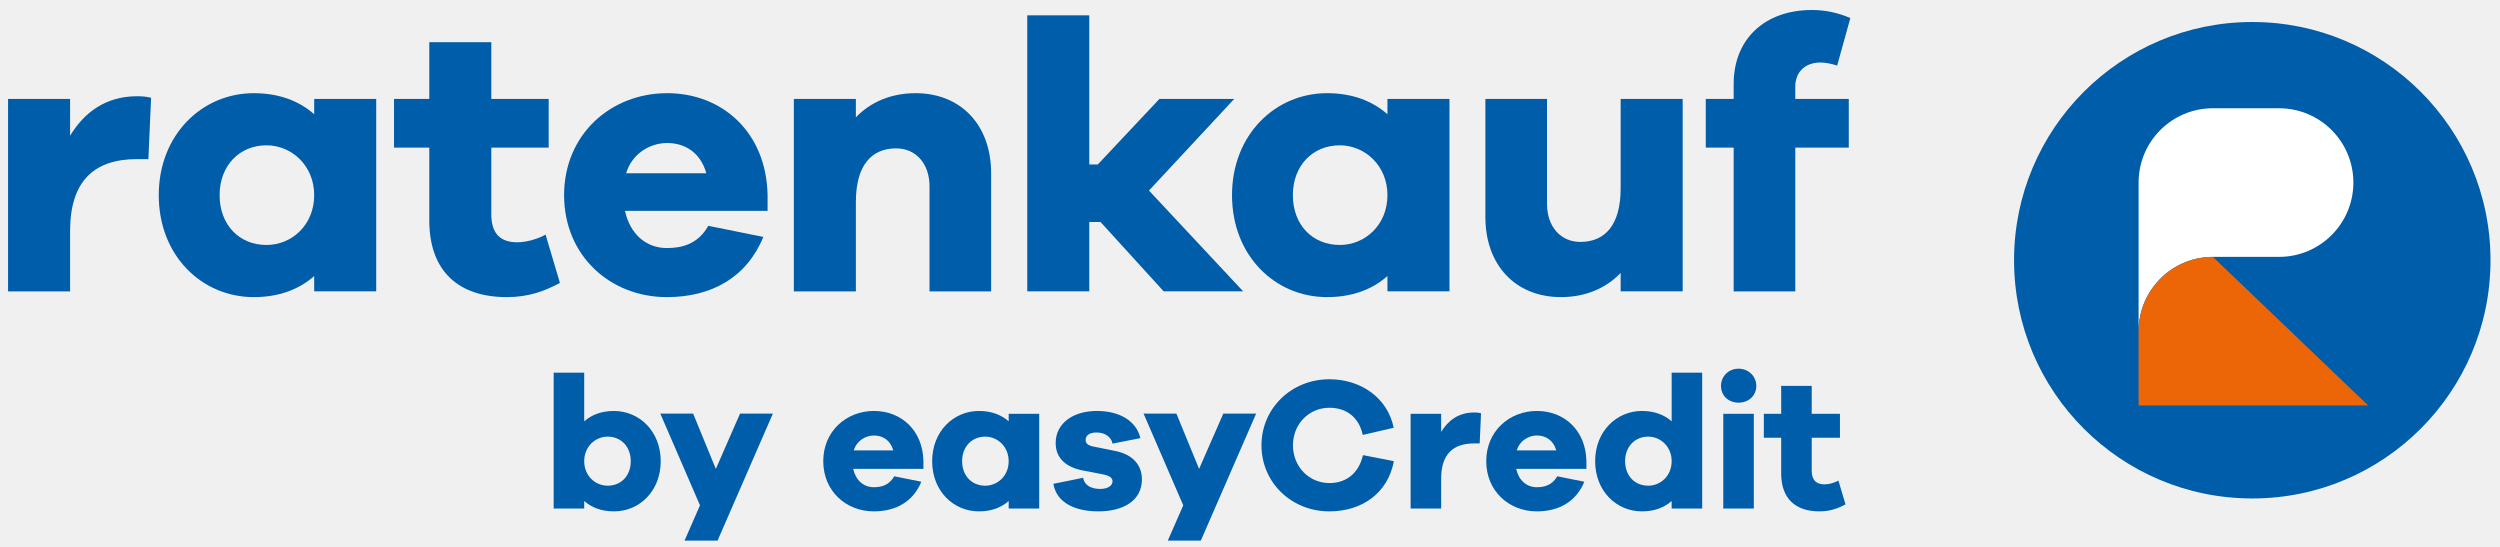
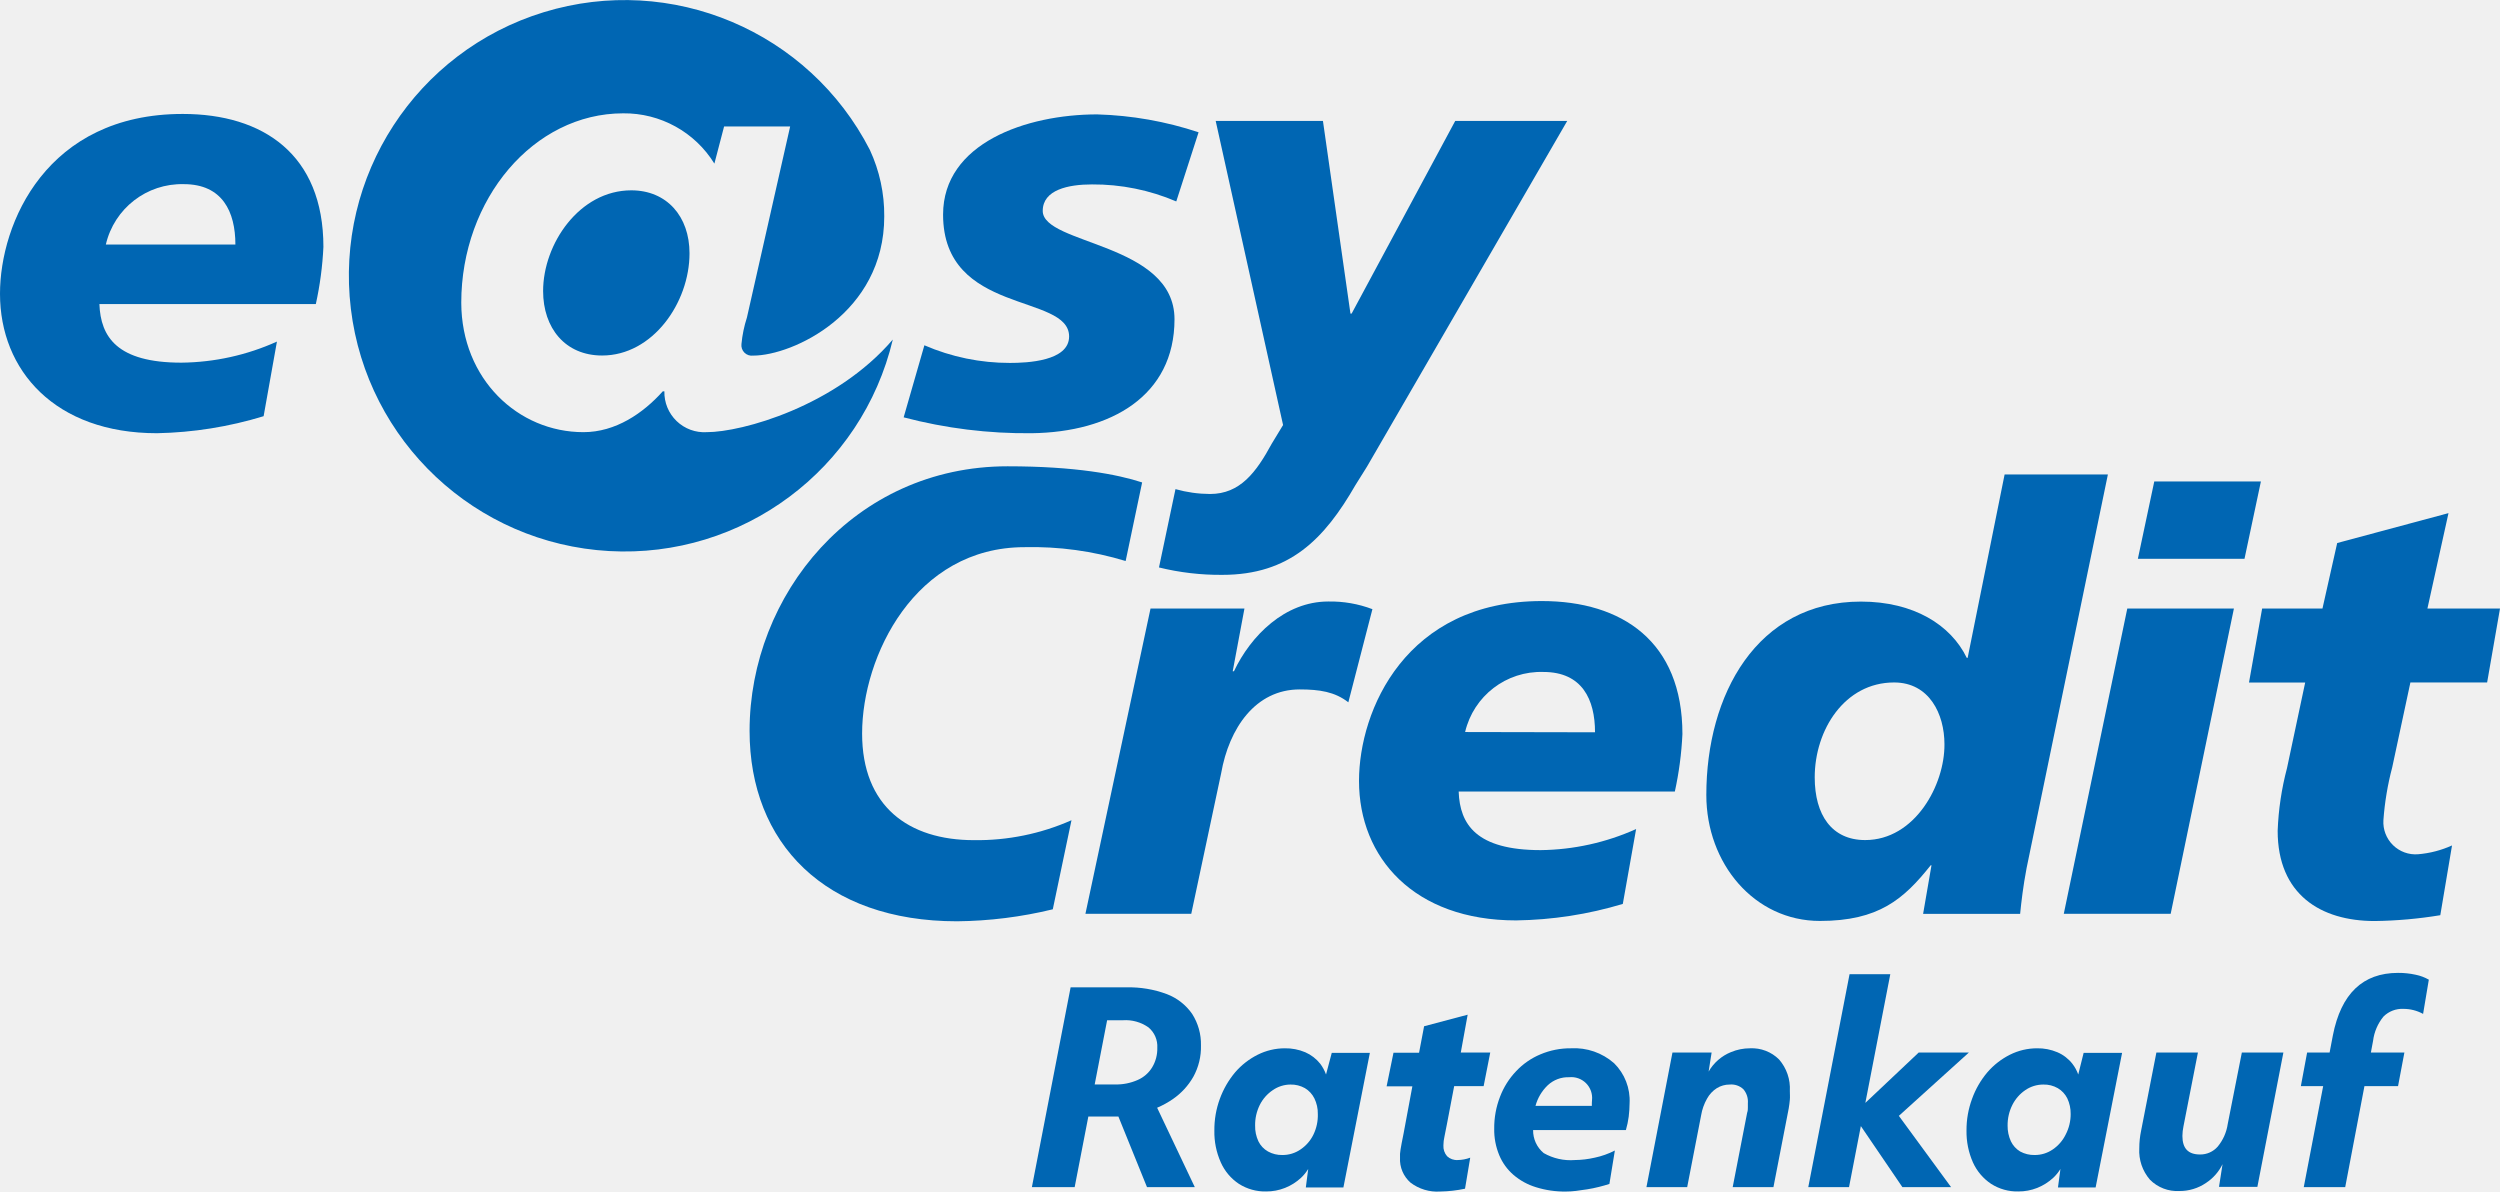
- <svg xmlns="http://www.w3.org/2000/svg" width="238px" height="52px" viewBox="0 0 238 52" version="1.1">
-   <defs />
-   <g id="Symbols" stroke="none" stroke-width="1" fill="none" fill-rule="evenodd">
-     <g id="ratenkauf-logo" transform="translate(-5, -7)">
-       <g id="logo" transform="translate(5, 7)">
-         <path d="M14.384,9.308 L14.126,15.147 L13.056,15.147 C8.923,15.147 6.672,17.264 6.672,22.008 L6.672,27.738 L0.768,27.738 L0.768,9.418 L6.672,9.418 L6.672,12.921 C8,10.732 10.03,9.162 13.056,9.162 C13.572,9.162 13.942,9.199 14.384,9.308" id="Fill-80" fill="#005DA9" />
-         <path d="M29.911,18.578 C29.911,15.767 27.771,13.834 25.372,13.834 C22.789,13.834 20.908,15.767 20.908,18.578 C20.908,21.424 22.789,23.321 25.372,23.321 C27.771,23.321 29.911,21.424 29.911,18.578 Z M35.815,27.737 L29.911,27.737 L29.911,26.278 C28.471,27.555 26.553,28.285 24.154,28.285 C19.247,28.285 15.114,24.38 15.114,18.578 C15.114,12.812 19.247,8.871 24.154,8.871 C26.553,8.871 28.471,9.6 29.911,10.878 L29.911,9.418 L35.815,9.418 L35.815,27.737 Z" id="Fill-82" fill="#005DA9" />
-         <path d="M53.304,26.934 C51.865,27.7 50.352,28.285 48.249,28.285 C43.636,28.285 40.869,25.803 40.869,20.986 L40.869,14.052 L37.511,14.052 L37.511,9.418 L40.869,9.418 L40.869,4.017 L46.773,4.017 L46.773,9.418 L52.234,9.418 L52.234,14.052 L46.773,14.052 L46.773,20.402 C46.773,22.3 47.695,23.066 49.245,23.066 C50.057,23.066 51.163,22.774 51.939,22.336 L53.304,26.934 Z" id="Fill-84" fill="#005DA9" />
-         <path d="M59.606,16.498 L67.244,16.498 C66.69,14.527 65.215,13.615 63.517,13.615 C61.857,13.615 60.159,14.637 59.606,16.498 Z M73.074,20.074 L59.496,20.074 C59.975,22.264 61.488,23.614 63.48,23.614 C64.845,23.614 66.432,23.285 67.428,21.497 L72.668,22.555 C71.082,26.424 67.724,28.285 63.48,28.285 C58.13,28.285 53.702,24.38 53.702,18.577 C53.702,12.811 58.13,8.871 63.517,8.871 C68.757,8.871 72.963,12.593 73.074,18.577 L73.074,20.074 Z" id="Fill-86" fill="#005DA9" />
-         <path d="M94.356,16.498 L94.356,27.738 L88.49,27.738 L88.49,17.739 C88.49,15.585 87.198,14.125 85.316,14.125 C82.992,14.125 81.479,15.694 81.479,19.235 L81.479,27.738 L75.575,27.738 L75.575,9.418 L81.479,9.418 L81.479,11.169 C82.881,9.71 84.837,8.871 87.161,8.871 C91.478,8.871 94.356,11.9 94.356,16.498" id="Fill-88" fill="#005DA9" />
-         <polygon id="Fill-90" fill="#005DA9" points="110.783 27.737 104.769 21.132 103.699 21.132 103.699 27.737 97.795 27.737 97.795 1.462 103.699 1.462 103.699 15.658 104.51 15.658 110.377 9.417 117.498 9.417 109.381 18.14 118.348 27.737" />
-         <path d="M132.085,18.578 C132.085,15.767 129.944,13.834 127.546,13.834 C124.963,13.834 123.081,15.767 123.081,18.578 C123.081,21.424 124.963,23.321 127.546,23.321 C129.944,23.321 132.085,21.424 132.085,18.578 Z M137.989,27.737 L132.085,27.737 L132.085,26.278 C130.645,27.555 128.727,28.285 126.328,28.285 C121.421,28.285 117.288,24.38 117.288,18.578 C117.288,12.812 121.421,8.871 126.328,8.871 C128.727,8.871 130.645,9.6 132.085,10.878 L132.085,9.418 L137.989,9.418 L137.989,27.737 Z" id="Fill-92" fill="#005DA9" />
-         <path d="M160.19,27.737 L154.286,27.737 L154.286,25.986 C152.884,27.446 150.929,28.284 148.604,28.284 C144.287,28.284 141.408,25.256 141.408,20.658 L141.408,9.417 L147.276,9.417 L147.276,19.417 C147.276,21.57 148.567,23.03 150.449,23.03 C152.774,23.03 154.286,21.461 154.286,17.921 L154.286,9.417 L160.19,9.417 L160.19,27.737 Z" id="Fill-94" fill="#005DA9" />
-         <path d="M176.004,9.418 L176.004,14.052 L170.912,14.052 L170.912,27.738 L165.045,27.738 L165.045,14.052 L162.389,14.052 L162.389,9.418 L165.045,9.418 L165.045,7.995 C165.045,3.688 168.034,0.951 172.499,0.951 C173.753,0.951 174.971,1.207 176.152,1.718 L174.897,6.243 C174.344,6.061 173.753,5.951 173.311,5.951 C171.909,5.951 170.912,6.79 170.912,8.25 L170.912,9.418 L176.004,9.418 Z" id="Fill-96" fill="#005DA9" />
-         <path d="M60.048,43.903 C60.048,42.519 59.122,41.567 57.851,41.567 C56.67,41.567 55.616,42.519 55.616,43.903 C55.616,45.304 56.67,46.238 57.851,46.238 C59.122,46.238 60.048,45.304 60.048,43.903 M62.9,43.903 C62.9,46.76 60.866,48.683 58.45,48.683 C57.27,48.683 56.324,48.323 55.616,47.694 L55.616,48.413 L52.71,48.413 L52.71,35.476 L55.616,35.476 L55.616,40.111 C56.324,39.483 57.27,39.124 58.45,39.124 C60.866,39.124 62.9,41.064 62.9,43.903" id="Fill-98" fill="#005DA9" />
-         <polygon id="Fill-100" fill="#005DA9" points="68.31 51.468 65.168 51.468 66.639 48.108 62.861 39.375 65.985 39.375 68.147 44.64 70.453 39.375 73.578 39.375" />
-         <path d="M81.28,42.879 L85.04,42.879 C84.767,41.908 84.041,41.459 83.206,41.459 C82.388,41.459 81.553,41.962 81.28,42.879 Z M87.91,44.639 L81.225,44.639 C81.462,45.718 82.206,46.383 83.187,46.383 C83.859,46.383 84.64,46.221 85.13,45.341 L87.71,45.861 C86.929,47.766 85.276,48.683 83.187,48.683 C80.554,48.683 78.374,46.76 78.374,43.903 C78.374,41.064 80.554,39.123 83.206,39.123 C85.785,39.123 87.855,40.956 87.91,43.903 L87.91,44.639 Z" id="Fill-102" fill="#005DA9" />
-         <path d="M96.026,43.903 C96.026,42.519 94.973,41.567 93.792,41.567 C92.521,41.567 91.594,42.519 91.594,43.903 C91.594,45.304 92.521,46.238 93.792,46.238 C94.973,46.238 96.026,45.304 96.026,43.903 Z M98.932,48.413 L96.026,48.413 L96.026,47.694 C95.318,48.323 94.373,48.683 93.192,48.683 C90.777,48.683 88.742,46.76 88.742,43.903 C88.742,41.064 90.777,39.124 93.192,39.124 C94.373,39.124 95.318,39.483 96.026,40.111 L96.026,39.393 L98.932,39.393 L98.932,48.413 Z" id="Fill-104" fill="#005DA9" />
-         <path d="M103.114,45.484 C103.241,46.257 103.95,46.545 104.731,46.545 C105.494,46.545 105.912,46.221 105.912,45.826 C105.912,45.52 105.675,45.287 105.003,45.161 L103.15,44.801 C101.462,44.496 100.499,43.598 100.499,42.178 C100.499,40.327 102.115,39.124 104.422,39.124 C106.693,39.124 108.2,40.148 108.564,41.711 L105.912,42.232 C105.82,41.675 105.276,41.172 104.386,41.172 C103.605,41.172 103.351,41.549 103.351,41.873 C103.351,42.124 103.459,42.376 104.041,42.501 L106.184,42.933 C107.909,43.292 108.709,44.317 108.709,45.646 C108.709,47.64 106.965,48.683 104.567,48.683 C102.424,48.683 100.59,47.91 100.281,46.059 L103.114,45.484 Z" id="Fill-106" fill="#005DA9" />
-         <polygon id="Fill-108" fill="#005DA9" points="114.317 51.468 111.175 51.468 112.646 48.108 108.868 39.375 111.992 39.375 114.153 44.64 116.46 39.375 119.584 39.375" />
-         <path d="M132.697,43.903 C132.135,46.921 129.682,48.683 126.558,48.683 C122.943,48.683 120.092,45.934 120.092,42.393 C120.092,38.872 122.943,36.105 126.558,36.105 C129.555,36.105 132.098,37.865 132.679,40.723 L129.736,41.405 C129.355,39.662 128.12,38.818 126.558,38.818 C124.632,38.818 123.089,40.345 123.089,42.393 C123.089,44.442 124.632,45.988 126.558,45.988 C128.102,45.988 129.337,45.125 129.755,43.328 L132.697,43.903 Z" id="Fill-110" fill="#005DA9" />
-         <path d="M140.994,39.339 L140.867,42.214 L140.339,42.214 C138.305,42.214 137.197,43.256 137.197,45.592 L137.197,48.413 L134.291,48.413 L134.291,39.393 L137.197,39.393 L137.197,41.118 C137.851,40.04 138.851,39.268 140.339,39.268 C140.594,39.268 140.775,39.285 140.994,39.339" id="Fill-112" fill="#005DA9" />
-         <path d="M144.397,42.879 L148.157,42.879 C147.884,41.908 147.157,41.459 146.322,41.459 C145.505,41.459 144.669,41.962 144.397,42.879 Z M151.027,44.639 L144.342,44.639 C144.578,45.718 145.323,46.383 146.304,46.383 C146.976,46.383 147.757,46.221 148.247,45.341 L150.827,45.861 C150.046,47.766 148.392,48.683 146.304,48.683 C143.669,48.683 141.49,46.76 141.49,43.903 C141.49,41.064 143.669,39.123 146.322,39.123 C148.9,39.123 150.972,40.956 151.027,43.903 L151.027,44.639 Z" id="Fill-114" fill="#005DA9" />
-         <path d="M159.142,43.903 C159.142,42.519 158.089,41.567 156.908,41.567 C155.636,41.567 154.71,42.519 154.71,43.903 C154.71,45.304 155.636,46.238 156.908,46.238 C158.089,46.238 159.142,45.304 159.142,43.903 Z M162.048,48.413 L159.142,48.413 L159.142,47.694 C158.434,48.323 157.489,48.683 156.309,48.683 C153.893,48.683 151.858,46.76 151.858,43.903 C151.858,41.064 153.893,39.124 156.309,39.124 C157.489,39.124 158.434,39.483 159.142,40.111 L159.142,35.476 L162.048,35.476 L162.048,48.413 Z" id="Fill-116" fill="#005DA9" />
-         <path d="M164.056,48.413 L166.963,48.413 L166.963,39.393 L164.056,39.393 L164.056,48.413 Z M167.199,36.734 C167.199,37.65 166.491,38.333 165.51,38.333 C164.529,38.333 163.839,37.65 163.839,36.734 C163.839,35.853 164.529,35.099 165.51,35.099 C166.491,35.099 167.199,35.853 167.199,36.734 Z" id="Fill-118" fill="#005DA9" />
-         <path d="M175.691,48.018 C174.982,48.395 174.238,48.683 173.202,48.683 C170.932,48.683 169.569,47.461 169.569,45.088 L169.569,41.675 L167.917,41.675 L167.917,39.393 L169.569,39.393 L169.569,36.734 L172.476,36.734 L172.476,39.393 L175.164,39.393 L175.164,41.675 L172.476,41.675 L172.476,44.801 C172.476,45.736 172.929,46.113 173.692,46.113 C174.092,46.113 174.637,45.969 175.019,45.753 L175.691,48.018 Z" id="Fill-120" fill="#005DA9" />
-         <path d="M237.095,24.775 C237.095,37.3 226.942,47.453 214.416,47.453 C201.891,47.453 191.738,37.3 191.738,24.775 C191.738,12.249 201.891,2.095 214.416,2.095 C226.942,2.095 237.095,12.249 237.095,24.775" id="Fill-121" fill="#005DA9" />
-         <path d="M216.966,10.306 L210.667,10.306 C206.76,10.306 203.594,13.473 203.594,17.381 L203.594,31.53 C203.594,27.623 206.76,24.456 210.667,24.456 L216.966,24.454 C220.873,24.454 224.041,21.287 224.041,17.381 C224.041,13.473 220.873,10.306 216.966,10.306" id="Fill-122" fill="#FFFFFF" />
-         <path d="M210.668,24.455 C206.845,24.455 203.739,27.489 203.606,31.279 L203.593,31.279 L203.593,38.603 L210.668,38.603 L210.918,38.603 L225.453,38.603 L210.668,24.455 Z" id="Fill-123" fill="#EC6608" />
-       </g>
-     </g>
-   </g>
+ <svg xmlns="http://www.w3.org/2000/svg" id="Ebene_1" data-name="Ebene 1" viewBox="0 0 283.46 135.07">
+   <defs>
+     <style>.cls-1{fill:#0066b3;}</style>
+   </defs>
+   <path class="cls-1" d="M12,27.73a8.84,8.84,0,0,1,8.84-6.85c4.38,0,5.85,3.13,5.85,6.85Zm19.4,11a27,27,0,0,1-10.83,2.39c-7.3,0-9.16-2.92-9.3-6.64H35.81A38.7,38.7,0,0,0,36.67,28c0-10.49-6.84-15.08-15.94-15.08C5.31,12.91,0,25.27,0,33.31,0,42,6.24,49.12,17.8,49.12a44.26,44.26,0,0,0,12.09-1.93Z" />
+   <path class="cls-1" d="M104.81,39.15a24.3,24.3,0,0,0,9.7,2c1.92,0,6.71-.19,6.71-3,0-4.92-14.29-2.39-14.29-13.82,0-8.1,9.44-11.36,17.47-11.36A40,40,0,0,1,135.9,15l-2.53,7.84a23.9,23.9,0,0,0-9.56-1.93c-2.66,0-5.58.6-5.58,3,0,3.86,14.94,3.59,14.94,12.29S125.93,49,117,49.12a54.67,54.67,0,0,1-14.54-1.8Z" />
+   <path class="cls-1" d="M141.1,69l-1.33,7.11h.14c1.92-4.05,5.78-7.91,10.7-7.91a13.41,13.41,0,0,1,5,.87l-2.73,10.56c-1.53-1.19-3.25-1.46-5.52-1.46-5,0-8,4.38-8.9,9.5l-3.39,15.94h-12L130.45,69Z" />
+   <path class="cls-1" d="M166.12,83A8.83,8.83,0,0,1,175,76.19c4.39,0,5.85,3.12,5.85,6.84Zm19.39,11a27.14,27.14,0,0,1-10.82,2.39c-7.31,0-9.17-2.92-9.3-6.64H189.9a38.8,38.8,0,0,0,.86-6.52c0-10.49-6.84-15.08-15.94-15.08-15.41,0-20.73,12.36-20.73,20.4,0,8.7,6.25,15.81,17.81,15.81A44,44,0,0,0,184,102.49Z" />
+   <path class="cls-1" d="M211.48,95.25c-3.79,0-5.72-2.85-5.72-7.11,0-5.38,3.39-10.76,9-10.76,4,0,5.71,3.59,5.71,7C220.51,89,217.12,95.25,211.48,95.25Zm6.57,8.37h11c.14-1.39.34-3.12.73-5.18L239,53.8H227.29L223.1,74.59H223c-1.8-3.72-6-6.38-12-6.38-11.82,0-17.53,10.57-17.53,21.93,0,7.77,5.44,14.28,12.88,14.28,6.65,0,9.5-2.46,12.56-6.31H219Z" />
+   <path class="cls-1" d="M241.2,69h12.09l-7.17,34.61H234Zm3.06-14.41h12.09l-1.86,8.77H242.4Z" />
+   <path class="cls-1" d="M256.49,69h6.84L265,61.57l12.62-3.39L275.23,69h8.23L282,77.38h-8.7L271.24,87a32.65,32.65,0,0,0-1,6,3.65,3.65,0,0,0,3.92,3.86,11.73,11.73,0,0,0,3.86-1l-1.33,7.91a49.5,49.5,0,0,1-7.44.66c-6.11,0-11-3-11-10.23a32.58,32.58,0,0,1,1.06-7.11l2.06-9.7H255Z" />
+   <path class="cls-1" d="M165,13.71,153.25,35.56h-.13L150,13.71H137.84l7.64,34.48L144.2,50.3c-1.77,3.26-3.59,5.71-7,5.71a14.75,14.75,0,0,1-3.92-.55l-1.87,8.88a29.07,29.07,0,0,0,7.18.84c7.64,0,11.57-4.06,15.09-10.17L155,52.9,177.7,13.71Z" />
+   <path class="cls-1" d="M121.49,93a26.42,26.42,0,0,1-11.06,2.26c-7.44,0-12.68-3.85-12.68-12.09,0-8.77,6-21.13,18.42-21.13a36.35,36.35,0,0,1,11.46,1.57l1.87-8.91c-2.78-.91-7.55-1.83-15.26-1.83-17.4,0-29.25,14.56-29.25,30,0,12.75,8.57,21.59,23.52,21.59a47.81,47.81,0,0,0,10.86-1.36Z" />
+   <path class="cls-1" d="M78.18,28.72c0-4.19-2.58-7.14-6.6-7.14-5.88,0-10,6.07-10,11.42,0,4.19,2.5,7.31,6.69,7.31C74,40.31,78.18,34.33,78.18,28.72Z" />
+   <path class="cls-1" d="M101.23,38.5A31.26,31.26,0,1,1,98.63,17a17.57,17.57,0,0,1,1.63,7.54c0,11-10.4,15.78-14.86,15.78A1.18,1.18,0,0,1,84.07,39a14,14,0,0,1,.62-3l4.9-21.66H82.1L81,18.55a12,12,0,0,0-10.34-5.7c-10.16,0-18.36,9.72-18.36,21.48C52.33,43,58.75,49,66.15,49c3.65,0,6.77-2.14,9-4.63h.18A4.53,4.53,0,0,0,80.14,49C84.12,49,94.75,46.07,101.23,38.5Z" />
+   <path class="cls-1" d="M135.3,122.1a7,7,0,0,0,.87-3.57,6.35,6.35,0,0,0-1-3.57,6.15,6.15,0,0,0-2.86-2.24,12.22,12.22,0,0,0-4.58-.77h-6.34L117,134.6h4.85l1.55-8h2.92l.49,0,3.24,8h5.42l-4.27-9a10,10,0,0,0,1.81-1A7.68,7.68,0,0,0,135.3,122.1ZM130.65,121a3.61,3.61,0,0,1-1.65,1.45,6,6,0,0,1-2.55.51h-2.33l1.41-7.28h1.79a4.49,4.49,0,0,1,2.9.81,2.8,2.8,0,0,1,1,2.32A4.11,4.11,0,0,1,130.65,121Z" />
+   <path class="cls-1" d="M150.35,121.83a4.69,4.69,0,0,0-.65-1.21,4.45,4.45,0,0,0-1.7-1.31,5.7,5.7,0,0,0-2.33-.45,6.9,6.9,0,0,0-3.07.73,8.27,8.27,0,0,0-2.56,2,10,10,0,0,0-1.73,3,10.15,10.15,0,0,0-.62,3.59,8.42,8.42,0,0,0,.73,3.62,5.7,5.7,0,0,0,2.05,2.43,5.5,5.5,0,0,0,3.09.86,5.69,5.69,0,0,0,2.14-.4,5.79,5.79,0,0,0,1.82-1.15,4.73,4.73,0,0,0,.81-1l-.27,2.1h4.26l3-15.26H151Zm-1.43,6.82a4.27,4.27,0,0,1-1.46,1.68,3.58,3.58,0,0,1-2.06.63,3.23,3.23,0,0,1-1.63-.4,2.66,2.66,0,0,1-1.09-1.16,4,4,0,0,1-.37-1.78,5.09,5.09,0,0,1,.53-2.34,4.38,4.38,0,0,1,1.48-1.68,3.56,3.56,0,0,1,2-.63,3.19,3.19,0,0,1,1.64.41,2.8,2.8,0,0,1,1.07,1.16,3.85,3.85,0,0,1,.39,1.77A5,5,0,0,1,148.92,128.65Z" />
+   <path class="cls-1" d="M166.41,115.05l-4.94,1.31-.57,3H158l-.78,3.81h2.92l-1,5.37c-.08.41-.15.77-.21,1.06s-.1.53-.13.73-.05.36-.06.5,0,.28,0,.42a3.51,3.51,0,0,0,1.2,2.85,5,5,0,0,0,3.33,1,14.77,14.77,0,0,0,2.84-.32l.59-3.52a4.19,4.19,0,0,1-1.43.27,1.6,1.6,0,0,1-1.19-.43,1.71,1.71,0,0,1-.42-1.24,4.65,4.65,0,0,1,.12-1c.08-.37.17-.82.27-1.36l.83-4.35h3.34l.75-3.81h-3.34Z" />
+   <path class="cls-1" d="M178.12,118.86a8.67,8.67,0,0,0-3.47.69,8,8,0,0,0-2.75,1.91,8.67,8.67,0,0,0-1.82,2.89,9.76,9.76,0,0,0-.66,3.63,7.49,7.49,0,0,0,.57,3,6,6,0,0,0,1.61,2.23,7.13,7.13,0,0,0,2.55,1.4,10.88,10.88,0,0,0,3.41.49,9.2,9.2,0,0,0,1.12-.07l1.28-.18c.44-.07.89-.16,1.32-.27s.84-.22,1.2-.34l.62-3.79a9.05,9.05,0,0,1-2.28.81,10.56,10.56,0,0,1-2.25.27,6.13,6.13,0,0,1-3.54-.79,3.32,3.32,0,0,1-1.2-2.61h10.52a10,10,0,0,0,.32-1.52,13.83,13.83,0,0,0,.1-1.52,5.93,5.93,0,0,0-1.76-4.54A6.82,6.82,0,0,0,178.12,118.86Zm2.37,6.2a3,3,0,0,1,0,.33H174.1a5.06,5.06,0,0,1,1.39-2.34,3.38,3.38,0,0,1,2.43-.91,2.36,2.36,0,0,1,2.59,2.59C180.51,124.83,180.5,124.94,180.49,125.06Z" />
+   <path class="cls-1" d="M198.42,118.86a5.58,5.58,0,0,0-2.15.43,5.16,5.16,0,0,0-2.54,2.21l.34-2.16h-4.44l-2.95,15.26h4.62l1.58-8.14a5.7,5.7,0,0,1,.67-1.89,3.28,3.28,0,0,1,1.11-1.19,2.75,2.75,0,0,1,1.46-.41,2,2,0,0,1,1.55.53,2.17,2.17,0,0,1,.51,1.59c0,.16,0,.32,0,.49s0,.37-.08.58l-1.64,8.44h4.62l1.73-8.91c.06-.34.1-.68.13-1s0-.65,0-1a5,5,0,0,0-1.22-3.56A4.36,4.36,0,0,0,198.42,118.86Z" />
+   <polygon class="cls-1" points="223.24 119.34 217.55 119.34 211.5 125.05 214.33 110.46 209.71 110.46 205.03 134.6 209.65 134.6 210.99 127.68 215.7 134.6 221.22 134.6 215.3 126.52 223.24 119.34" />
+   <path class="cls-1" d="M235.64,121.83a4.43,4.43,0,0,0-.66-1.21,4.31,4.31,0,0,0-1.7-1.31,5.65,5.65,0,0,0-2.32-.45,6.86,6.86,0,0,0-3.07.73,8.27,8.27,0,0,0-2.56,2,9.74,9.74,0,0,0-1.73,3,10.15,10.15,0,0,0-.63,3.59,8.57,8.57,0,0,0,.73,3.62,5.79,5.79,0,0,0,2.06,2.43,5.47,5.47,0,0,0,3.08.86,5.74,5.74,0,0,0,2.15-.4,5.9,5.9,0,0,0,1.82-1.15,4.73,4.73,0,0,0,.81-1l-.28,2.1h4.27l3-15.26h-4.36Zm-1.43,6.82a4.35,4.35,0,0,1-1.46,1.68,3.58,3.58,0,0,1-2.06.63,3.29,3.29,0,0,1-1.64-.4A2.72,2.72,0,0,1,228,129.4a4.13,4.13,0,0,1-.37-1.78,5.1,5.1,0,0,1,.54-2.34,4.44,4.44,0,0,1,1.47-1.68,3.62,3.62,0,0,1,2.05-.63,3.13,3.13,0,0,1,1.63.41,2.76,2.76,0,0,1,1.08,1.16,4,4,0,0,1,.38,1.77A5,5,0,0,1,234.21,128.65Z" />
+   <path class="cls-1" d="M252.59,127.44a5.2,5.2,0,0,1-1.14,2.57,2.62,2.62,0,0,1-2,.89c-1.36,0-2-.7-2-2.11a5.56,5.56,0,0,1,.12-1.08l1.64-8.37h-4.71l-1.73,8.85a9.85,9.85,0,0,0-.21,2,5,5,0,0,0,1.21,3.57,4.35,4.35,0,0,0,3.35,1.28,5.26,5.26,0,0,0,3-.91A5.36,5.36,0,0,0,252,132l-.4,2.57h4.35l2.95-15.23h-4.71Z" />
+   <path class="cls-1" d="M270.25,115.26a3,3,0,0,1,2.25-.87,4.61,4.61,0,0,1,2.24.57l.65-3.88a5,5,0,0,0-1.49-.56,9,9,0,0,0-2-.21q-6,0-7.39,7.09l-.37,1.94h-2.55l-.71,3.81h2.53l-2.2,11.45h4.7l2.18-11.45h3.81l.72-3.81h-3.8l.25-1.34A5.38,5.38,0,0,1,270.25,115.26Z" />
</svg>
